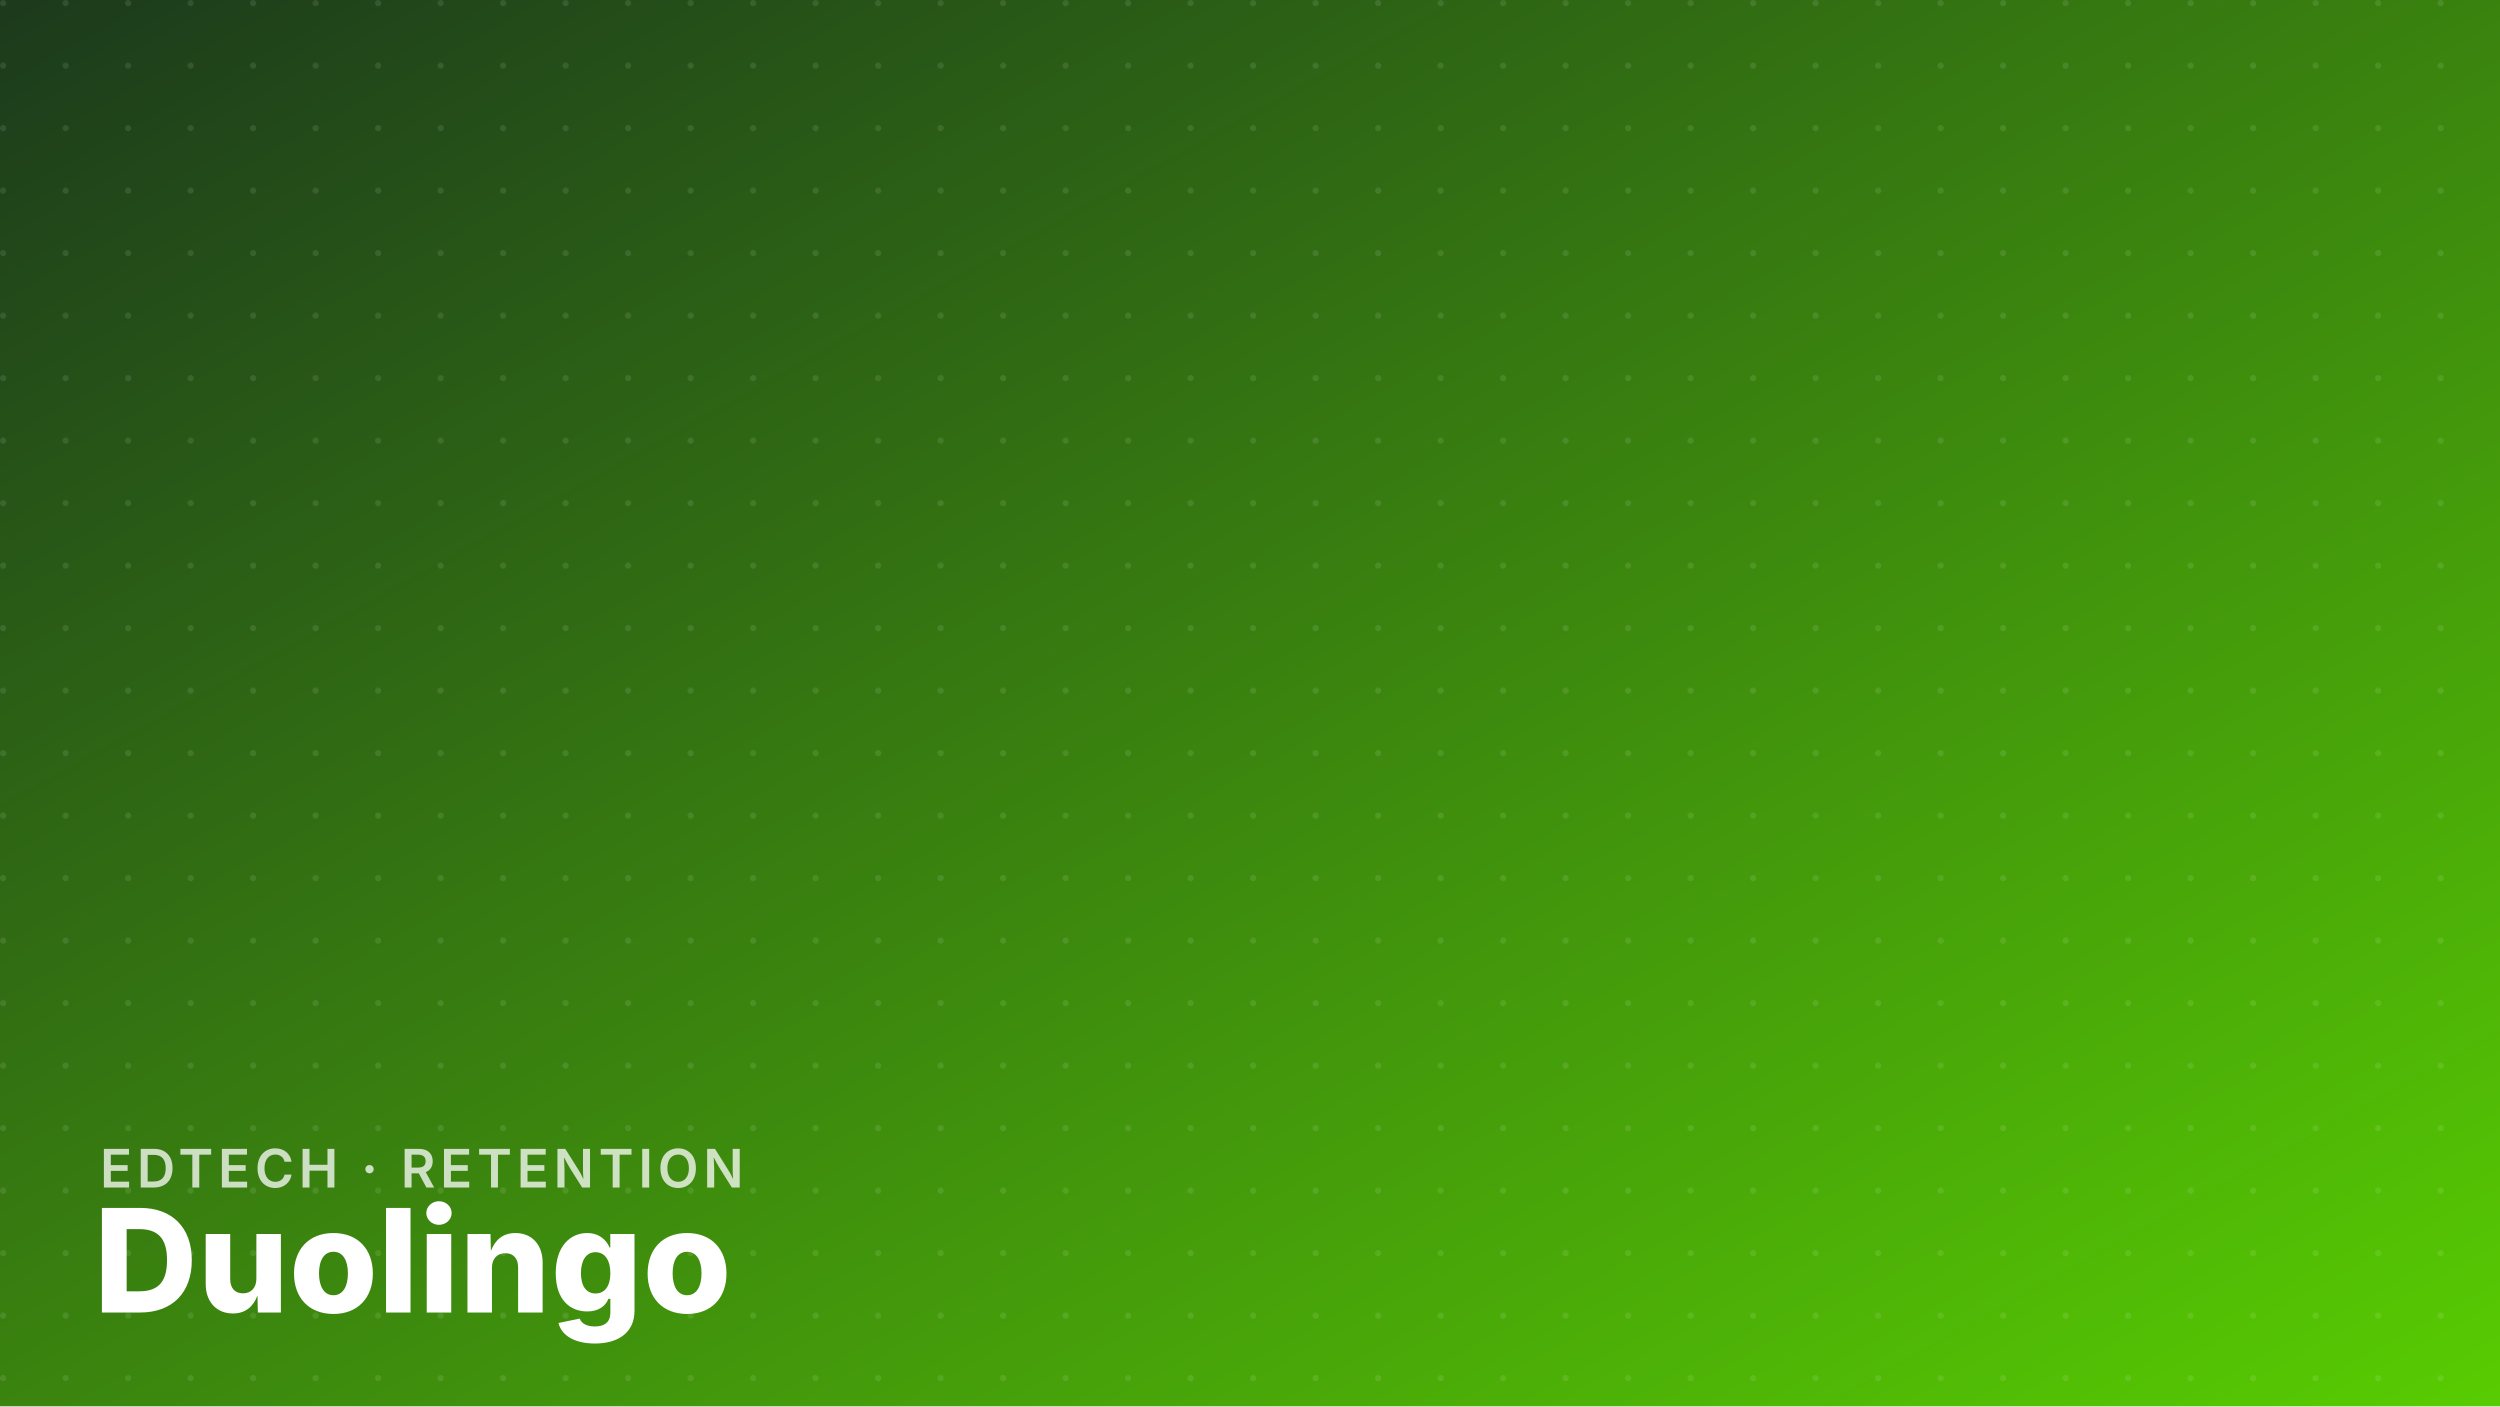
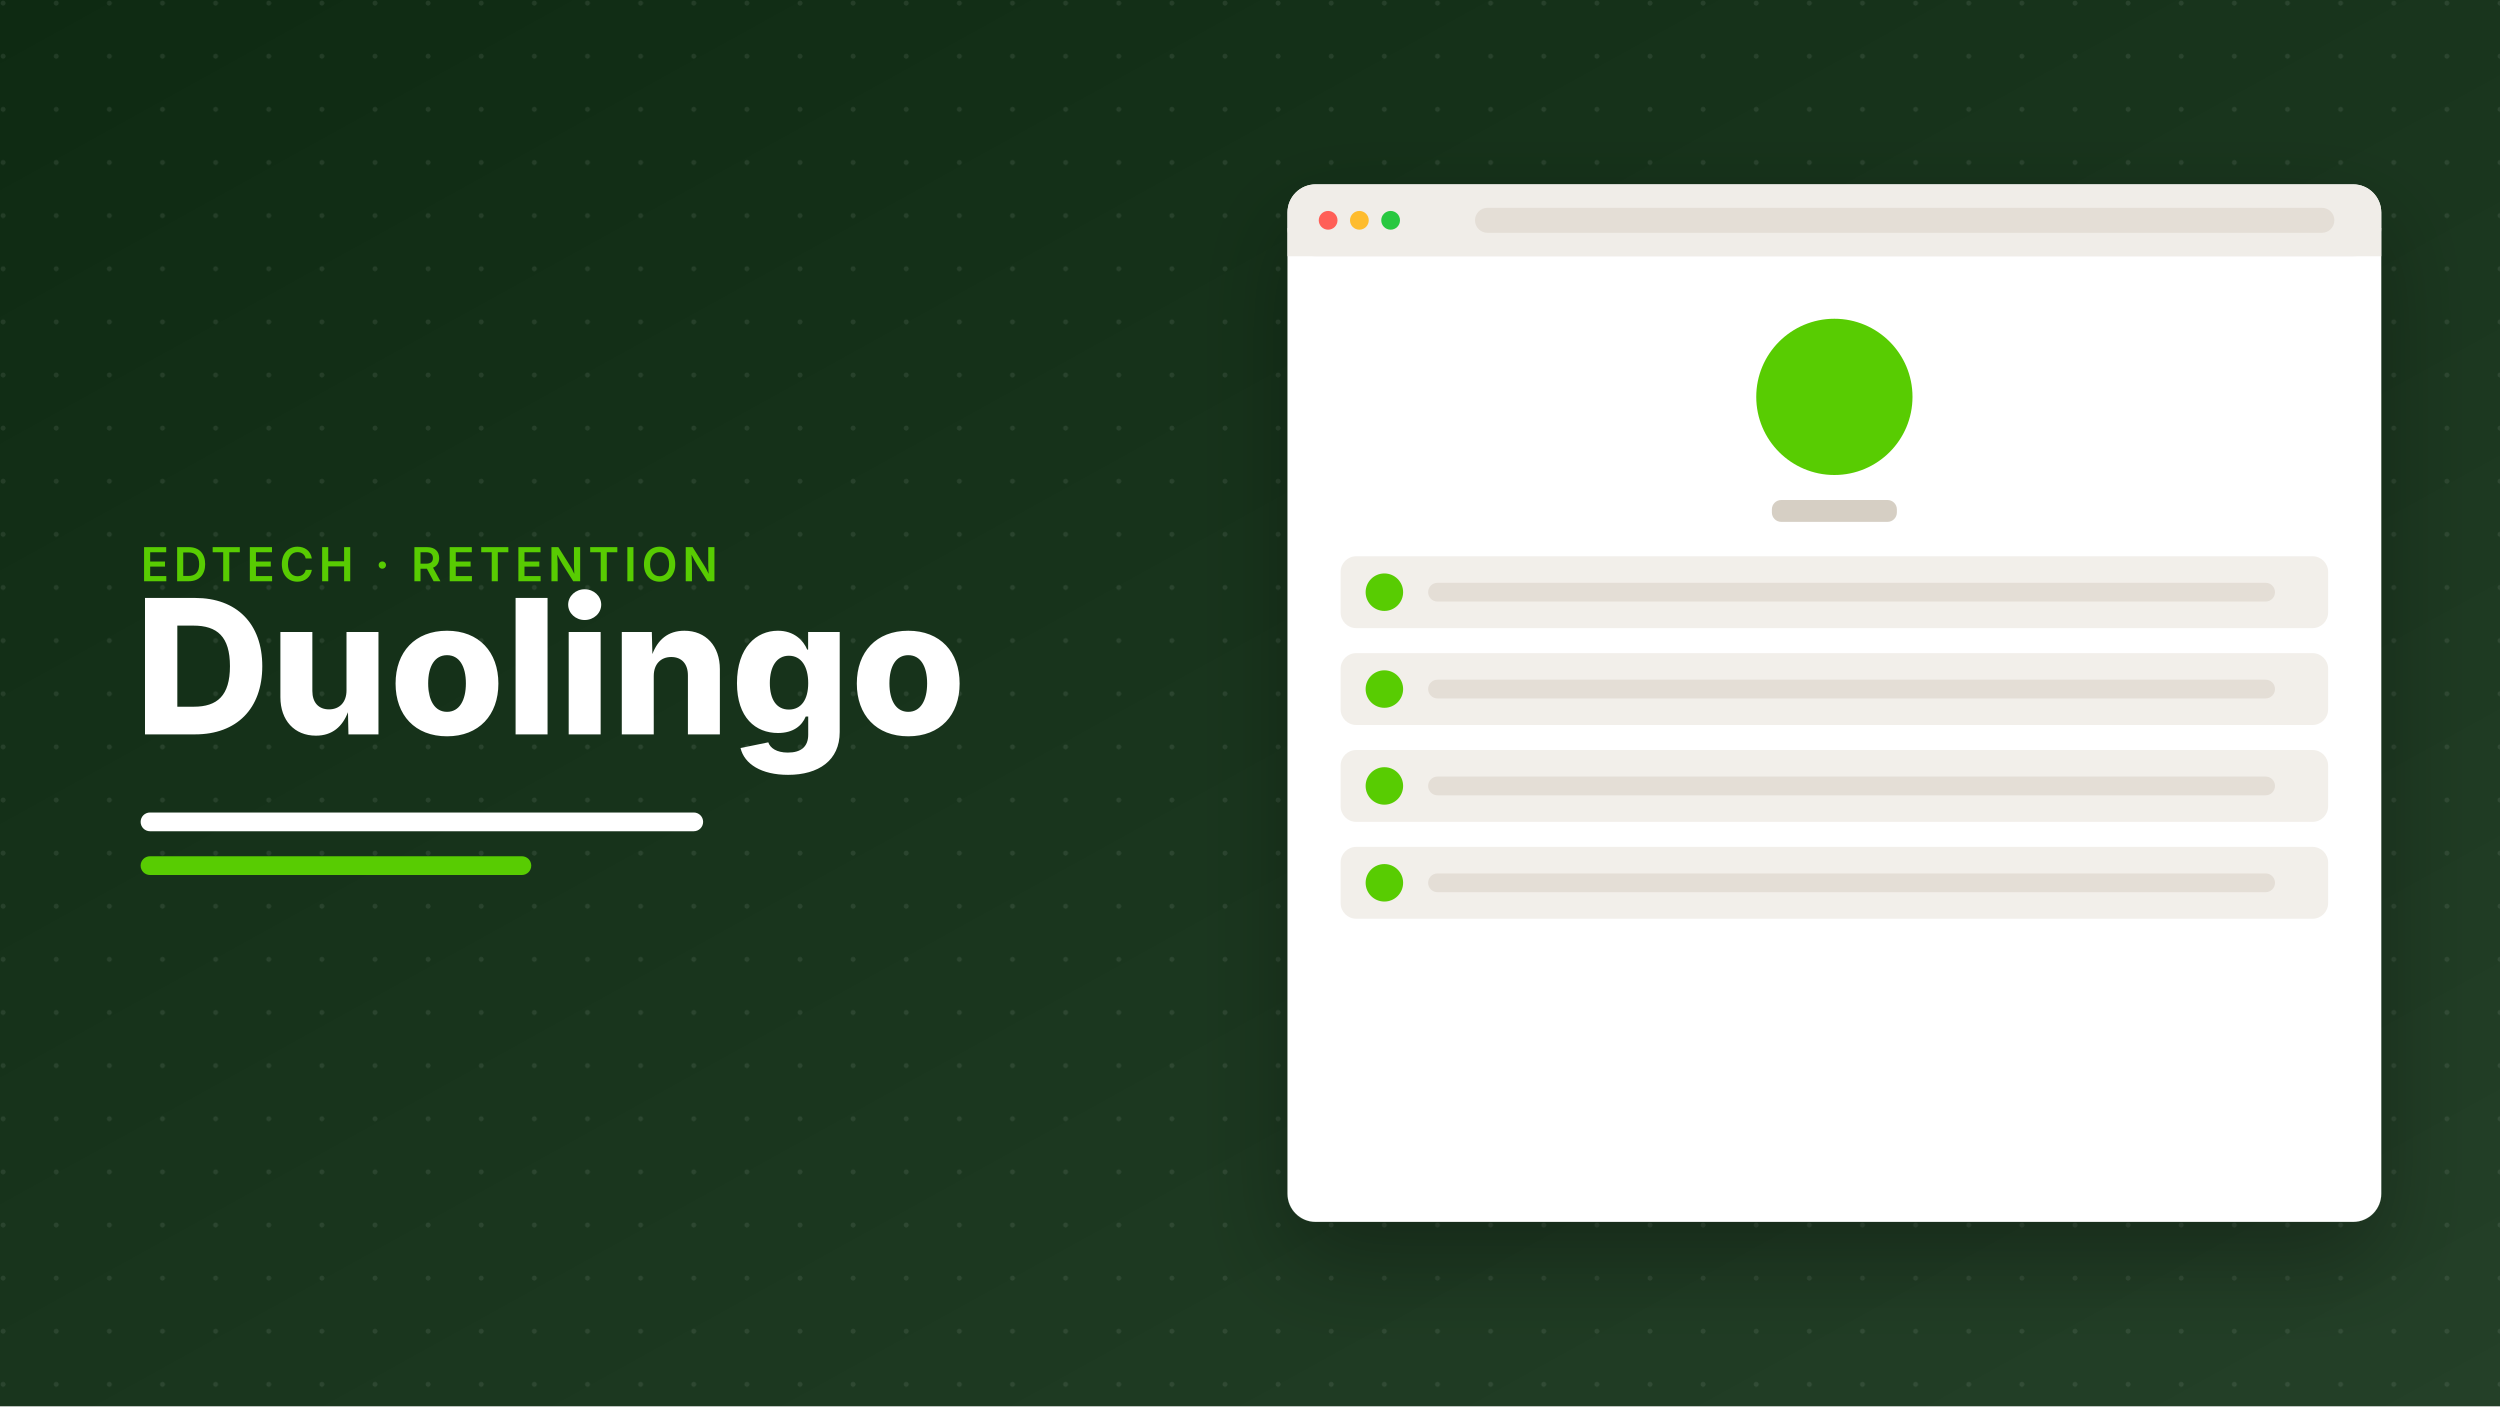
- <svg xmlns="http://www.w3.org/2000/svg" width="1600" height="900" viewBox="0 0 1600 900" role="img" aria-label="Duolingo">
+ <svg xmlns="http://www.w3.org/2000/svg" width="1600" height="900" viewBox="0 0 1600 900" role="img" aria-label="Duolingo UI mockup">
  <defs>
-     <linearGradient id="g" x1="0" y1="0" x2="1" y2="1">
-       <stop offset="0" stop-color="#1c3a1c" />
-       <stop offset="1" stop-color="#58cc02" />
+     <linearGradient id="bg" x1="0" y1="0" x2="1" y2="1">
+       <stop offset="0" stop-color="#0e2a12" />
+       <stop offset="1" stop-color="#244028" />
    </linearGradient>
-     <pattern id="dots" width="40" height="40" patternUnits="userSpaceOnUse">
-       <circle cx="2" cy="2" r="2" fill="#ffffff" opacity="0.10" />
+     <pattern id="dots" width="34" height="34" patternUnits="userSpaceOnUse">
+       <circle cx="2" cy="2" r="1.6" fill="#ffffff" opacity="0.08" />
    </pattern>
+     <filter id="sh" x="-20%" y="-20%" width="140%" height="140%">
+       <feDropShadow dx="0" dy="24" stdDeviation="30" flood-color="#000" flood-opacity="0.30" />
+     </filter>
  </defs>
-   <rect width="1600" height="900" fill="url(#g)" />
-   <rect width="1600" height="900" fill="url(#dots)" />
-   <text x="64" y="760" font-family="Inter, Arial, sans-serif" font-size="34" font-weight="600" fill="#ffffff" opacity="0.75" letter-spacing="3">EDTECH · RETENTION</text>
-   <text x="60" y="840" font-family="Inter, Arial, sans-serif" font-size="92" font-weight="800" fill="#ffffff">Duolingo</text>
+   <rect x="0" y="0" width="1600" height="900" rx="0" fill="url(#bg)" />
+   <rect x="0" y="0" width="1600" height="900" rx="0" fill="url(#dots)" />
+   <text x="90" y="372" font-family="Inter,Arial,sans-serif" font-size="30" font-weight="600" letter-spacing="3" fill="#58cc02">EDTECH · RETENTION</text>
+   <text x="86" y="470" font-family="Inter,Arial,sans-serif" font-size="120" font-weight="800" fill="#ffffff">Duolingo</text>
+   <rect x="90" y="520" width="360" height="12" rx="6" fill="#ffffff" />
+   <rect x="90" y="548" width="250" height="12" rx="6" fill="#58cc02" />
+   <g filter="url(#sh)">
+     <rect x="824" y="118" width="700" height="664" rx="18" fill="#ffffff" />
+   </g>
+   <rect x="824" y="118" width="700" height="46" rx="18" fill="#f0ede8" />
+   <rect x="824" y="146" width="700" height="18" rx="0" fill="#f0ede8" />
+   <circle cx="850" cy="141" r="6" fill="#ff5f57" />
+   <circle cx="870" cy="141" r="6" fill="#febc2e" />
+   <circle cx="890" cy="141" r="6" fill="#28c840" />
+   <rect x="944" y="133" width="550" height="16" rx="8" fill="#e4ded6" />
+   <g transform="translate(824,164)">
+     <circle cx="350" cy="90" r="50" fill="#58cc02" />
+     <rect x="310" y="156" width="80" height="14" rx="6" fill="#d6cfc4" />
+     <rect x="34" y="192" width="632" height="46" rx="10" fill="#f2efea" />
+     <circle cx="62" cy="215" r="12" fill="#58cc02" />
+     <rect x="90" y="209" width="542" height="12" rx="6" fill="#e4ded6" />
+     <rect x="34" y="254" width="632" height="46" rx="10" fill="#f2efea" />
+     <circle cx="62" cy="277" r="12" fill="#58cc02" />
+     <rect x="90" y="271" width="542" height="12" rx="6" fill="#e4ded6" />
+     <rect x="34" y="316" width="632" height="46" rx="10" fill="#f2efea" />
+     <circle cx="62" cy="339" r="12" fill="#58cc02" />
+     <rect x="90" y="333" width="542" height="12" rx="6" fill="#e4ded6" />
+     <rect x="34" y="378" width="632" height="46" rx="10" fill="#f2efea" />
+     <circle cx="62" cy="401" r="12" fill="#58cc02" />
+     <rect x="90" y="395" width="542" height="12" rx="6" fill="#e4ded6" />
+   </g>
</svg>
